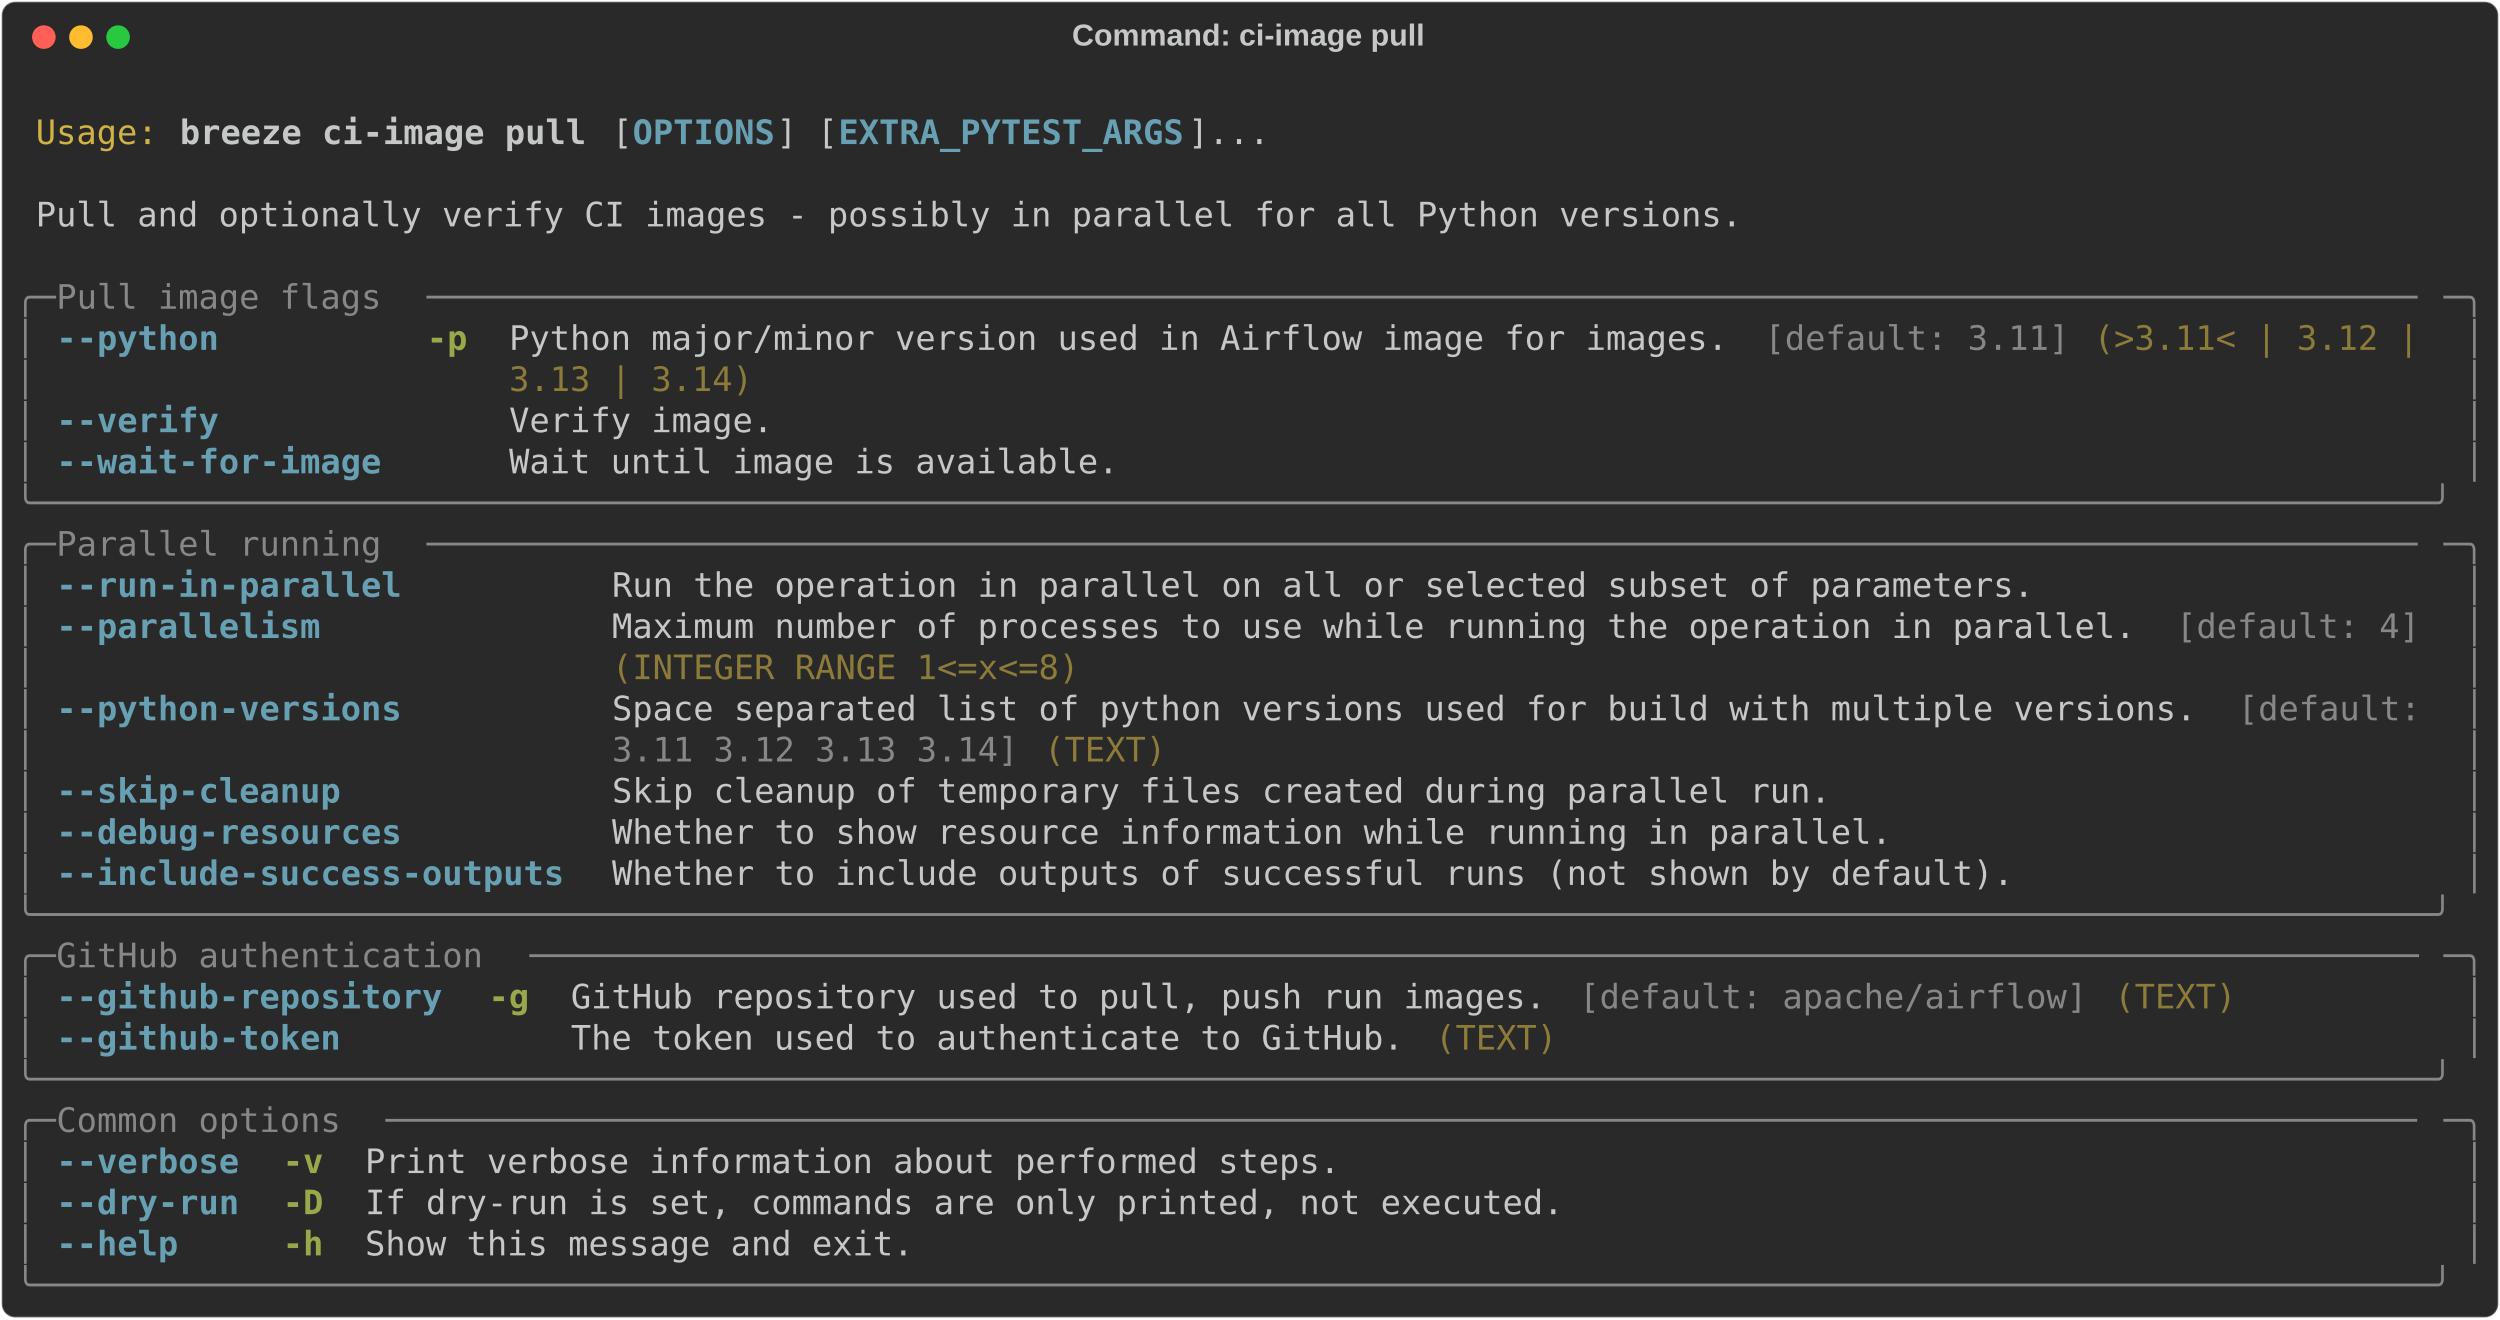
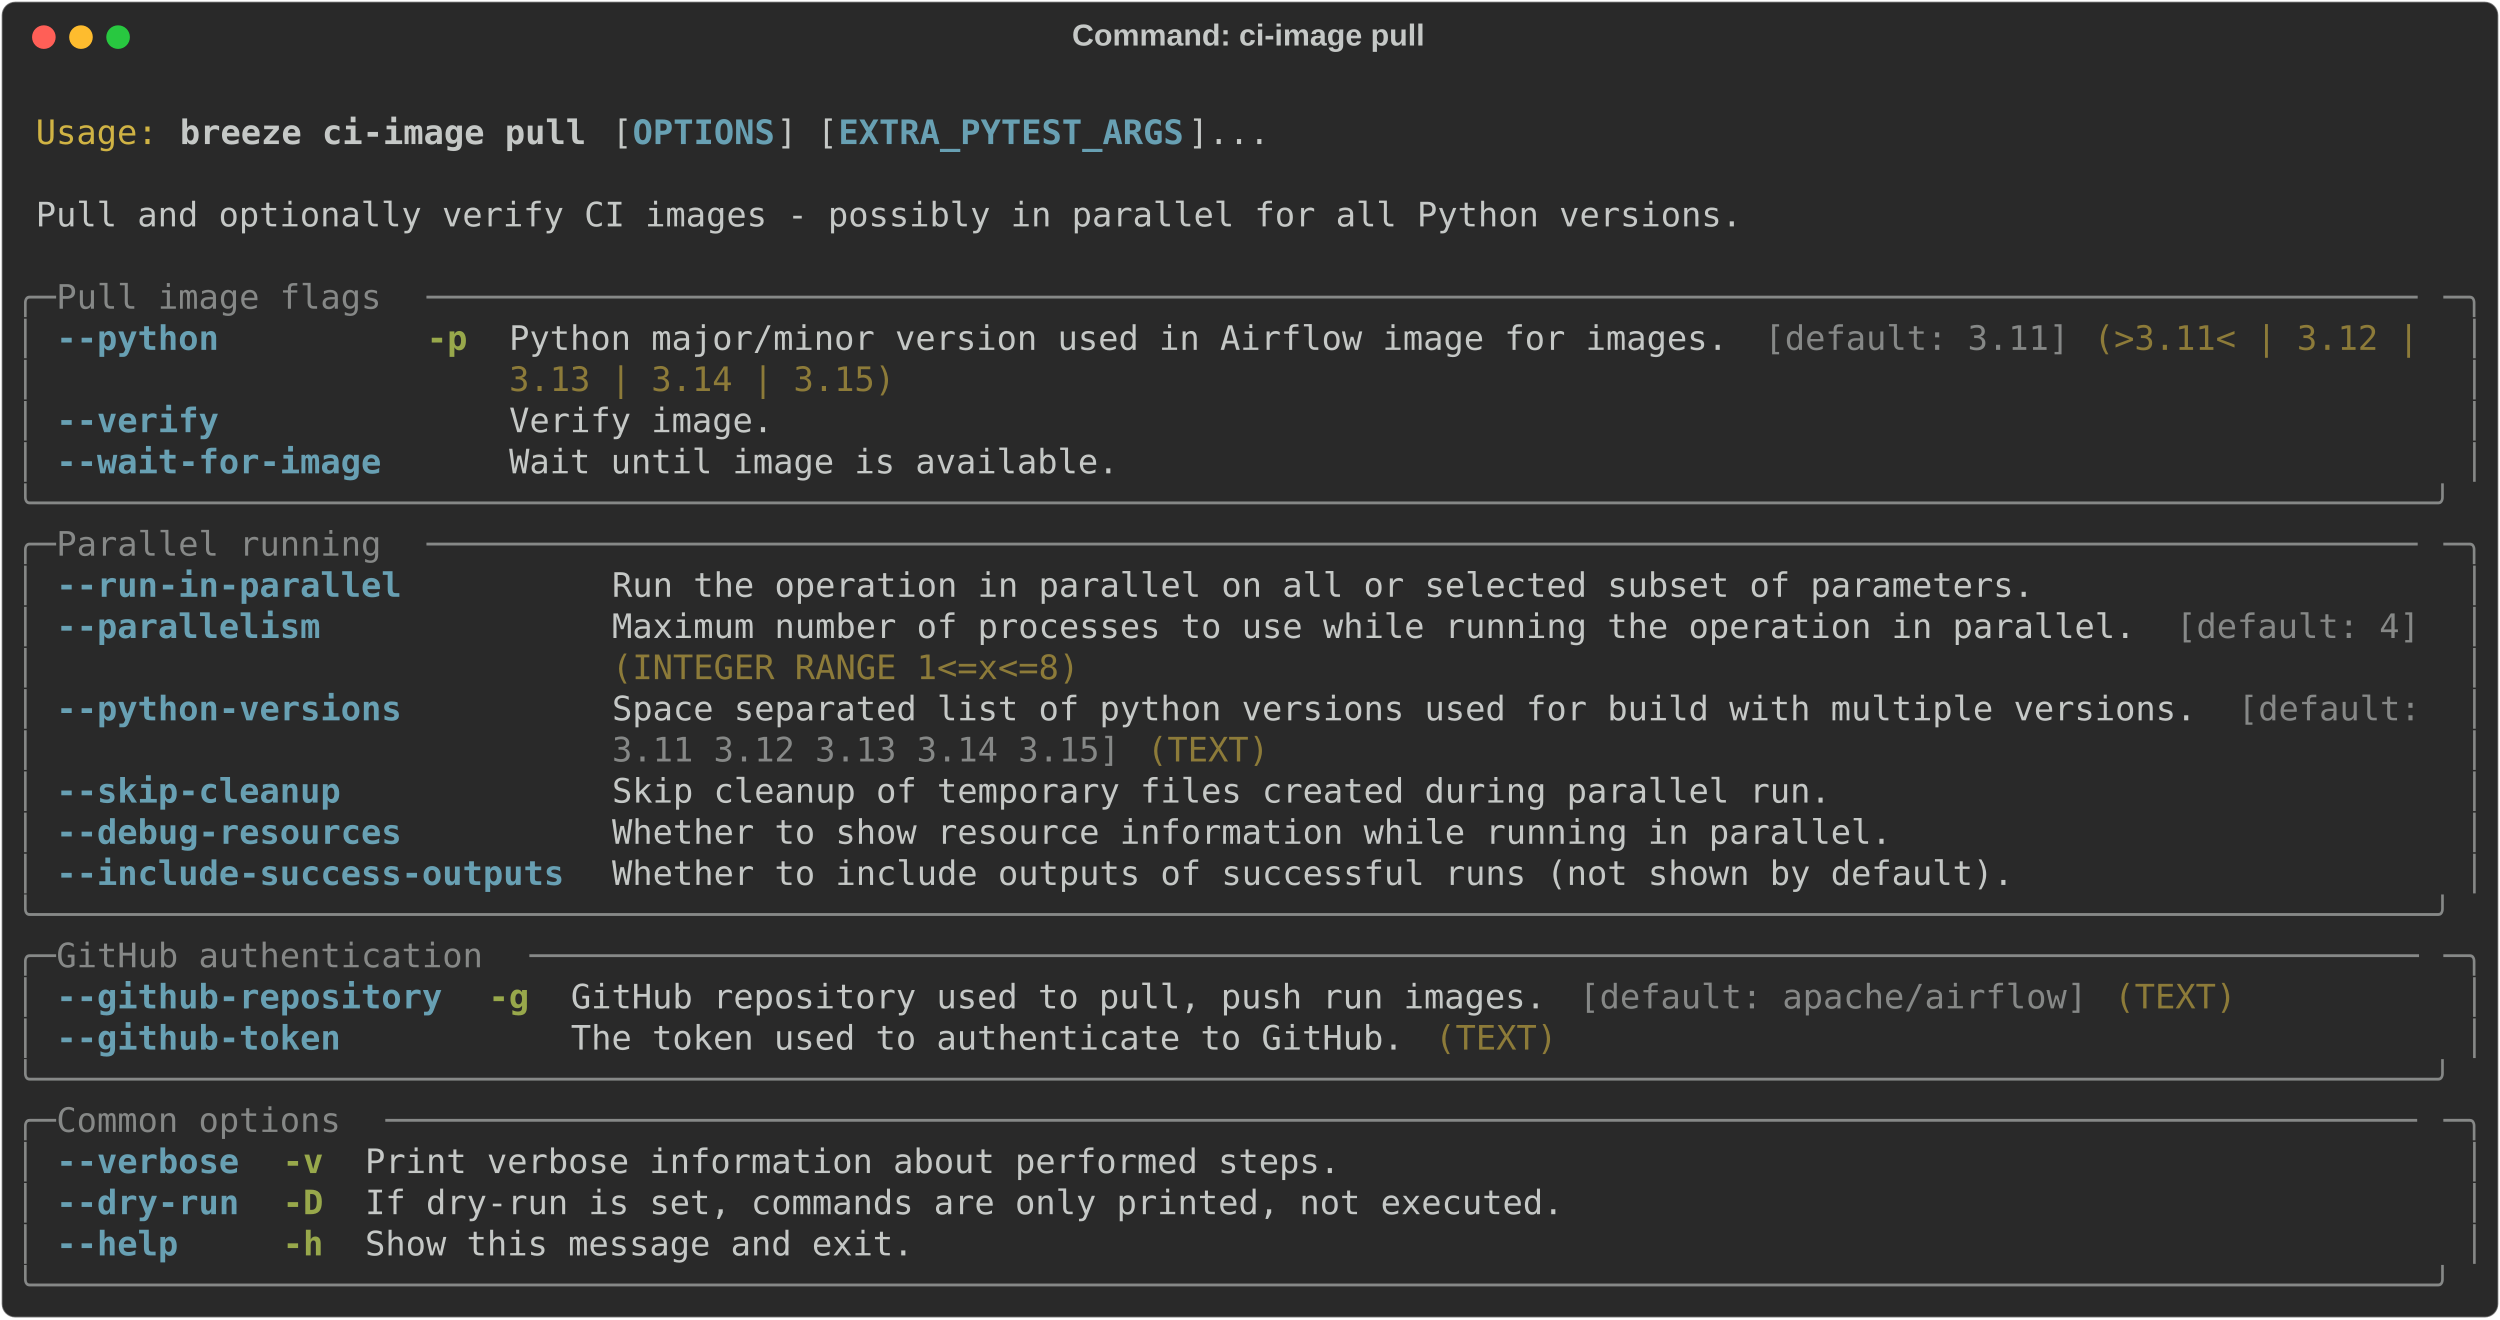
<svg xmlns="http://www.w3.org/2000/svg" class="rich-terminal" viewBox="0 0 1482 782.0">
  <style>

    @font-face {
        font-family: "Fira Code";
        src: local("FiraCode-Regular"),
                url("https://cdnjs.cloudflare.com/ajax/libs/firacode/6.2.0/woff2/FiraCode-Regular.woff2") format("woff2"),
                url("https://cdnjs.cloudflare.com/ajax/libs/firacode/6.2.0/woff/FiraCode-Regular.woff") format("woff");
        font-style: normal;
        font-weight: 400;
    }
    @font-face {
        font-family: "Fira Code";
        src: local("FiraCode-Bold"),
                url("https://cdnjs.cloudflare.com/ajax/libs/firacode/6.2.0/woff2/FiraCode-Bold.woff2") format("woff2"),
                url("https://cdnjs.cloudflare.com/ajax/libs/firacode/6.2.0/woff/FiraCode-Bold.woff") format("woff");
        font-style: bold;
        font-weight: 700;
    }

    .breeze-ci-image-pull-matrix {
        font-family: Fira Code, monospace;
        font-size: 20px;
        line-height: 24.4px;
        font-variant-east-asian: full-width;
    }

    .breeze-ci-image-pull-title {
        font-size: 18px;
        font-weight: bold;
        font-family: arial;
    }

    .breeze-ci-image-pull-r1 { fill: #c5c8c6 }
.breeze-ci-image-pull-r2 { fill: #d0b344 }
.breeze-ci-image-pull-r3 { fill: #c5c8c6;font-weight: bold }
.breeze-ci-image-pull-r4 { fill: #68a0b3;font-weight: bold }
.breeze-ci-image-pull-r5 { fill: #868887 }
.breeze-ci-image-pull-r6 { fill: #98a84b;font-weight: bold }
.breeze-ci-image-pull-r7 { fill: #8d7b39 }
    </style>
  <defs>
    <clipPath id="breeze-ci-image-pull-clip-terminal">
      <rect x="0" y="0" width="1463.0" height="731.0" />
    </clipPath>
    <clipPath id="breeze-ci-image-pull-line-0">
      <rect x="0" y="1.5" width="1464" height="24.65" />
    </clipPath>
    <clipPath id="breeze-ci-image-pull-line-1">
      <rect x="0" y="25.9" width="1464" height="24.65" />
    </clipPath>
    <clipPath id="breeze-ci-image-pull-line-2">
      <rect x="0" y="50.3" width="1464" height="24.65" />
    </clipPath>
    <clipPath id="breeze-ci-image-pull-line-3">
      <rect x="0" y="74.7" width="1464" height="24.65" />
    </clipPath>
    <clipPath id="breeze-ci-image-pull-line-4">
      <rect x="0" y="99.1" width="1464" height="24.65" />
    </clipPath>
    <clipPath id="breeze-ci-image-pull-line-5">
      <rect x="0" y="123.5" width="1464" height="24.65" />
    </clipPath>
    <clipPath id="breeze-ci-image-pull-line-6">
      <rect x="0" y="147.9" width="1464" height="24.65" />
    </clipPath>
    <clipPath id="breeze-ci-image-pull-line-7">
      <rect x="0" y="172.3" width="1464" height="24.65" />
    </clipPath>
    <clipPath id="breeze-ci-image-pull-line-8">
      <rect x="0" y="196.7" width="1464" height="24.65" />
    </clipPath>
    <clipPath id="breeze-ci-image-pull-line-9">
      <rect x="0" y="221.1" width="1464" height="24.65" />
    </clipPath>
    <clipPath id="breeze-ci-image-pull-line-10">
      <rect x="0" y="245.5" width="1464" height="24.65" />
    </clipPath>
    <clipPath id="breeze-ci-image-pull-line-11">
      <rect x="0" y="269.9" width="1464" height="24.65" />
    </clipPath>
    <clipPath id="breeze-ci-image-pull-line-12">
      <rect x="0" y="294.3" width="1464" height="24.65" />
    </clipPath>
    <clipPath id="breeze-ci-image-pull-line-13">
      <rect x="0" y="318.7" width="1464" height="24.65" />
    </clipPath>
    <clipPath id="breeze-ci-image-pull-line-14">
      <rect x="0" y="343.1" width="1464" height="24.65" />
    </clipPath>
    <clipPath id="breeze-ci-image-pull-line-15">
      <rect x="0" y="367.5" width="1464" height="24.65" />
    </clipPath>
    <clipPath id="breeze-ci-image-pull-line-16">
      <rect x="0" y="391.9" width="1464" height="24.65" />
    </clipPath>
    <clipPath id="breeze-ci-image-pull-line-17">
      <rect x="0" y="416.3" width="1464" height="24.65" />
    </clipPath>
    <clipPath id="breeze-ci-image-pull-line-18">
      <rect x="0" y="440.7" width="1464" height="24.65" />
    </clipPath>
    <clipPath id="breeze-ci-image-pull-line-19">
      <rect x="0" y="465.1" width="1464" height="24.65" />
    </clipPath>
    <clipPath id="breeze-ci-image-pull-line-20">
      <rect x="0" y="489.5" width="1464" height="24.65" />
    </clipPath>
    <clipPath id="breeze-ci-image-pull-line-21">
      <rect x="0" y="513.9" width="1464" height="24.65" />
    </clipPath>
    <clipPath id="breeze-ci-image-pull-line-22">
      <rect x="0" y="538.3" width="1464" height="24.65" />
    </clipPath>
    <clipPath id="breeze-ci-image-pull-line-23">
      <rect x="0" y="562.7" width="1464" height="24.65" />
    </clipPath>
    <clipPath id="breeze-ci-image-pull-line-24">
      <rect x="0" y="587.1" width="1464" height="24.65" />
    </clipPath>
    <clipPath id="breeze-ci-image-pull-line-25">
      <rect x="0" y="611.5" width="1464" height="24.65" />
    </clipPath>
    <clipPath id="breeze-ci-image-pull-line-26">
      <rect x="0" y="635.9" width="1464" height="24.65" />
    </clipPath>
    <clipPath id="breeze-ci-image-pull-line-27">
      <rect x="0" y="660.3" width="1464" height="24.65" />
    </clipPath>
    <clipPath id="breeze-ci-image-pull-line-28">
      <rect x="0" y="684.7" width="1464" height="24.65" />
    </clipPath>
  </defs>
  <rect fill="#292929" stroke="rgba(255,255,255,0.35)" stroke-width="1" x="1" y="1" width="1480" height="780" rx="8" />
  <text class="breeze-ci-image-pull-title" fill="#c5c8c6" text-anchor="middle" x="740" y="27">Command: ci-image pull</text>
  <g transform="translate(26,22)">
    <circle cx="0" cy="0" r="7" fill="#ff5f57" />
    <circle cx="22" cy="0" r="7" fill="#febc2e" />
    <circle cx="44" cy="0" r="7" fill="#28c840" />
  </g>
  <g transform="translate(9, 41)" clip-path="url(#breeze-ci-image-pull-clip-terminal)">
    <g class="breeze-ci-image-pull-matrix">
      <text class="breeze-ci-image-pull-r1" x="1464" y="20" textLength="12.2" clip-path="url(#breeze-ci-image-pull-line-0)">
</text>
      <text class="breeze-ci-image-pull-r2" x="12.2" y="44.4" textLength="73.2" clip-path="url(#breeze-ci-image-pull-line-1)">Usage:</text>
      <text class="breeze-ci-image-pull-r3" x="97.6" y="44.4" textLength="244" clip-path="url(#breeze-ci-image-pull-line-1)">breeze ci-image pull</text>
      <text class="breeze-ci-image-pull-r1" x="353.8" y="44.4" textLength="12.2" clip-path="url(#breeze-ci-image-pull-line-1)">[</text>
      <text class="breeze-ci-image-pull-r4" x="366" y="44.4" textLength="85.4" clip-path="url(#breeze-ci-image-pull-line-1)">OPTIONS</text>
      <text class="breeze-ci-image-pull-r1" x="451.4" y="44.4" textLength="36.6" clip-path="url(#breeze-ci-image-pull-line-1)">] [</text>
      <text class="breeze-ci-image-pull-r4" x="488" y="44.4" textLength="207.4" clip-path="url(#breeze-ci-image-pull-line-1)">EXTRA_PYTEST_ARGS</text>
      <text class="breeze-ci-image-pull-r1" x="695.4" y="44.4" textLength="48.8" clip-path="url(#breeze-ci-image-pull-line-1)">]...</text>
      <text class="breeze-ci-image-pull-r1" x="1464" y="44.4" textLength="12.2" clip-path="url(#breeze-ci-image-pull-line-1)">
</text>
      <text class="breeze-ci-image-pull-r1" x="1464" y="68.8" textLength="12.2" clip-path="url(#breeze-ci-image-pull-line-2)">
</text>
      <text class="breeze-ci-image-pull-r1" x="12.2" y="93.2" textLength="1024.8" clip-path="url(#breeze-ci-image-pull-line-3)">Pull and optionally verify CI images - possibly in parallel for all Python versions.</text>
      <text class="breeze-ci-image-pull-r1" x="1464" y="93.2" textLength="12.2" clip-path="url(#breeze-ci-image-pull-line-3)">
</text>
      <text class="breeze-ci-image-pull-r1" x="1464" y="117.6" textLength="12.2" clip-path="url(#breeze-ci-image-pull-line-4)">
</text>
      <text class="breeze-ci-image-pull-r5" x="0" y="142" textLength="24.4" clip-path="url(#breeze-ci-image-pull-line-5)">╭─</text>
      <text class="breeze-ci-image-pull-r5" x="24.4" y="142" textLength="219.6" clip-path="url(#breeze-ci-image-pull-line-5)"> Pull image flags </text>
      <text class="breeze-ci-image-pull-r5" x="244" y="142" textLength="1195.6" clip-path="url(#breeze-ci-image-pull-line-5)">──────────────────────────────────────────────────────────────────────────────────────────────────</text>
      <text class="breeze-ci-image-pull-r5" x="1439.6" y="142" textLength="24.4" clip-path="url(#breeze-ci-image-pull-line-5)">─╮</text>
      <text class="breeze-ci-image-pull-r1" x="1464" y="142" textLength="12.2" clip-path="url(#breeze-ci-image-pull-line-5)">
</text>
      <text class="breeze-ci-image-pull-r5" x="0" y="166.4" textLength="12.2" clip-path="url(#breeze-ci-image-pull-line-6)">│</text>
      <text class="breeze-ci-image-pull-r4" x="24.4" y="166.4" textLength="195.2" clip-path="url(#breeze-ci-image-pull-line-6)">--python        </text>
      <text class="breeze-ci-image-pull-r6" x="244" y="166.4" textLength="24.4" clip-path="url(#breeze-ci-image-pull-line-6)">-p</text>
      <text class="breeze-ci-image-pull-r1" x="292.8" y="166.4" textLength="744.2" clip-path="url(#breeze-ci-image-pull-line-6)">Python major/minor version used in Airflow image for images. </text>
      <text class="breeze-ci-image-pull-r5" x="1037" y="166.4" textLength="183" clip-path="url(#breeze-ci-image-pull-line-6)">[default: 3.11]</text>
      <text class="breeze-ci-image-pull-r7" x="1232.2" y="166.4" textLength="207.4" clip-path="url(#breeze-ci-image-pull-line-6)">(&gt;3.11&lt; | 3.12 | </text>
      <text class="breeze-ci-image-pull-r5" x="1451.8" y="166.4" textLength="12.2" clip-path="url(#breeze-ci-image-pull-line-6)">│</text>
      <text class="breeze-ci-image-pull-r1" x="1464" y="166.4" textLength="12.2" clip-path="url(#breeze-ci-image-pull-line-6)">
</text>
      <text class="breeze-ci-image-pull-r5" x="0" y="190.8" textLength="12.2" clip-path="url(#breeze-ci-image-pull-line-7)">│</text>
-       <text class="breeze-ci-image-pull-r7" x="292.8" y="190.8" textLength="146.4" clip-path="url(#breeze-ci-image-pull-line-7)">3.13 | 3.14)</text>
+       <text class="breeze-ci-image-pull-r7" x="292.8" y="190.8" textLength="231.8" clip-path="url(#breeze-ci-image-pull-line-7)">3.13 | 3.14 | 3.15)</text>
      <text class="breeze-ci-image-pull-r5" x="1451.8" y="190.8" textLength="12.2" clip-path="url(#breeze-ci-image-pull-line-7)">│</text>
      <text class="breeze-ci-image-pull-r1" x="1464" y="190.8" textLength="12.2" clip-path="url(#breeze-ci-image-pull-line-7)">
</text>
      <text class="breeze-ci-image-pull-r5" x="0" y="215.2" textLength="12.2" clip-path="url(#breeze-ci-image-pull-line-8)">│</text>
      <text class="breeze-ci-image-pull-r4" x="24.4" y="215.2" textLength="195.2" clip-path="url(#breeze-ci-image-pull-line-8)">--verify        </text>
      <text class="breeze-ci-image-pull-r1" x="292.8" y="215.2" textLength="158.6" clip-path="url(#breeze-ci-image-pull-line-8)">Verify image.</text>
      <text class="breeze-ci-image-pull-r5" x="1451.8" y="215.2" textLength="12.2" clip-path="url(#breeze-ci-image-pull-line-8)">│</text>
      <text class="breeze-ci-image-pull-r1" x="1464" y="215.2" textLength="12.2" clip-path="url(#breeze-ci-image-pull-line-8)">
</text>
      <text class="breeze-ci-image-pull-r5" x="0" y="239.6" textLength="12.2" clip-path="url(#breeze-ci-image-pull-line-9)">│</text>
      <text class="breeze-ci-image-pull-r4" x="24.4" y="239.6" textLength="195.2" clip-path="url(#breeze-ci-image-pull-line-9)">--wait-for-image</text>
      <text class="breeze-ci-image-pull-r1" x="292.8" y="239.6" textLength="366" clip-path="url(#breeze-ci-image-pull-line-9)">Wait until image is available.</text>
      <text class="breeze-ci-image-pull-r5" x="1451.8" y="239.6" textLength="12.2" clip-path="url(#breeze-ci-image-pull-line-9)">│</text>
      <text class="breeze-ci-image-pull-r1" x="1464" y="239.6" textLength="12.2" clip-path="url(#breeze-ci-image-pull-line-9)">
</text>
      <text class="breeze-ci-image-pull-r5" x="0" y="264" textLength="1464" clip-path="url(#breeze-ci-image-pull-line-10)">╰──────────────────────────────────────────────────────────────────────────────────────────────────────────────────────╯</text>
      <text class="breeze-ci-image-pull-r1" x="1464" y="264" textLength="12.2" clip-path="url(#breeze-ci-image-pull-line-10)">
</text>
      <text class="breeze-ci-image-pull-r5" x="0" y="288.4" textLength="24.4" clip-path="url(#breeze-ci-image-pull-line-11)">╭─</text>
      <text class="breeze-ci-image-pull-r5" x="24.4" y="288.4" textLength="219.6" clip-path="url(#breeze-ci-image-pull-line-11)"> Parallel running </text>
      <text class="breeze-ci-image-pull-r5" x="244" y="288.4" textLength="1195.6" clip-path="url(#breeze-ci-image-pull-line-11)">──────────────────────────────────────────────────────────────────────────────────────────────────</text>
      <text class="breeze-ci-image-pull-r5" x="1439.6" y="288.4" textLength="24.4" clip-path="url(#breeze-ci-image-pull-line-11)">─╮</text>
      <text class="breeze-ci-image-pull-r1" x="1464" y="288.4" textLength="12.2" clip-path="url(#breeze-ci-image-pull-line-11)">
</text>
      <text class="breeze-ci-image-pull-r5" x="0" y="312.8" textLength="12.2" clip-path="url(#breeze-ci-image-pull-line-12)">│</text>
      <text class="breeze-ci-image-pull-r4" x="24.4" y="312.8" textLength="305" clip-path="url(#breeze-ci-image-pull-line-12)">--run-in-parallel        </text>
      <text class="breeze-ci-image-pull-r1" x="353.8" y="312.8" textLength="854" clip-path="url(#breeze-ci-image-pull-line-12)">Run the operation in parallel on all or selected subset of parameters.</text>
      <text class="breeze-ci-image-pull-r5" x="1451.8" y="312.8" textLength="12.2" clip-path="url(#breeze-ci-image-pull-line-12)">│</text>
      <text class="breeze-ci-image-pull-r1" x="1464" y="312.8" textLength="12.2" clip-path="url(#breeze-ci-image-pull-line-12)">
</text>
      <text class="breeze-ci-image-pull-r5" x="0" y="337.2" textLength="12.2" clip-path="url(#breeze-ci-image-pull-line-13)">│</text>
      <text class="breeze-ci-image-pull-r4" x="24.4" y="337.2" textLength="305" clip-path="url(#breeze-ci-image-pull-line-13)">--parallelism            </text>
      <text class="breeze-ci-image-pull-r1" x="353.8" y="337.2" textLength="927.2" clip-path="url(#breeze-ci-image-pull-line-13)">Maximum number of processes to use while running the operation in parallel. </text>
      <text class="breeze-ci-image-pull-r5" x="1281" y="337.2" textLength="146.4" clip-path="url(#breeze-ci-image-pull-line-13)">[default: 4]</text>
      <text class="breeze-ci-image-pull-r5" x="1451.8" y="337.2" textLength="12.2" clip-path="url(#breeze-ci-image-pull-line-13)">│</text>
      <text class="breeze-ci-image-pull-r1" x="1464" y="337.2" textLength="12.2" clip-path="url(#breeze-ci-image-pull-line-13)">
</text>
      <text class="breeze-ci-image-pull-r5" x="0" y="361.6" textLength="12.2" clip-path="url(#breeze-ci-image-pull-line-14)">│</text>
      <text class="breeze-ci-image-pull-r7" x="353.8" y="361.6" textLength="280.6" clip-path="url(#breeze-ci-image-pull-line-14)">(INTEGER RANGE 1&lt;=x&lt;=8)</text>
      <text class="breeze-ci-image-pull-r5" x="1451.8" y="361.6" textLength="12.2" clip-path="url(#breeze-ci-image-pull-line-14)">│</text>
      <text class="breeze-ci-image-pull-r1" x="1464" y="361.6" textLength="12.2" clip-path="url(#breeze-ci-image-pull-line-14)">
</text>
      <text class="breeze-ci-image-pull-r5" x="0" y="386" textLength="12.2" clip-path="url(#breeze-ci-image-pull-line-15)">│</text>
      <text class="breeze-ci-image-pull-r4" x="24.4" y="386" textLength="305" clip-path="url(#breeze-ci-image-pull-line-15)">--python-versions        </text>
      <text class="breeze-ci-image-pull-r1" x="353.8" y="386" textLength="963.8" clip-path="url(#breeze-ci-image-pull-line-15)">Space separated list of python versions used for build with multiple versions. </text>
      <text class="breeze-ci-image-pull-r5" x="1317.6" y="386" textLength="122" clip-path="url(#breeze-ci-image-pull-line-15)">[default: </text>
      <text class="breeze-ci-image-pull-r5" x="1451.8" y="386" textLength="12.2" clip-path="url(#breeze-ci-image-pull-line-15)">│</text>
      <text class="breeze-ci-image-pull-r1" x="1464" y="386" textLength="12.2" clip-path="url(#breeze-ci-image-pull-line-15)">
</text>
      <text class="breeze-ci-image-pull-r5" x="0" y="410.4" textLength="12.2" clip-path="url(#breeze-ci-image-pull-line-16)">│</text>
-       <text class="breeze-ci-image-pull-r5" x="353.8" y="410.4" textLength="244" clip-path="url(#breeze-ci-image-pull-line-16)">3.11 3.12 3.13 3.14]</text>
-       <text class="breeze-ci-image-pull-r7" x="610" y="410.4" textLength="73.2" clip-path="url(#breeze-ci-image-pull-line-16)">(TEXT)</text>
+       <text class="breeze-ci-image-pull-r5" x="353.8" y="410.4" textLength="305" clip-path="url(#breeze-ci-image-pull-line-16)">3.11 3.12 3.13 3.14 3.15]</text>
+       <text class="breeze-ci-image-pull-r7" x="671" y="410.4" textLength="73.2" clip-path="url(#breeze-ci-image-pull-line-16)">(TEXT)</text>
      <text class="breeze-ci-image-pull-r5" x="1451.8" y="410.4" textLength="12.2" clip-path="url(#breeze-ci-image-pull-line-16)">│</text>
      <text class="breeze-ci-image-pull-r1" x="1464" y="410.4" textLength="12.2" clip-path="url(#breeze-ci-image-pull-line-16)">
</text>
      <text class="breeze-ci-image-pull-r5" x="0" y="434.8" textLength="12.2" clip-path="url(#breeze-ci-image-pull-line-17)">│</text>
      <text class="breeze-ci-image-pull-r4" x="24.4" y="434.8" textLength="305" clip-path="url(#breeze-ci-image-pull-line-17)">--skip-cleanup           </text>
      <text class="breeze-ci-image-pull-r1" x="353.8" y="434.8" textLength="732" clip-path="url(#breeze-ci-image-pull-line-17)">Skip cleanup of temporary files created during parallel run.</text>
      <text class="breeze-ci-image-pull-r5" x="1451.8" y="434.8" textLength="12.2" clip-path="url(#breeze-ci-image-pull-line-17)">│</text>
      <text class="breeze-ci-image-pull-r1" x="1464" y="434.8" textLength="12.2" clip-path="url(#breeze-ci-image-pull-line-17)">
</text>
      <text class="breeze-ci-image-pull-r5" x="0" y="459.2" textLength="12.2" clip-path="url(#breeze-ci-image-pull-line-18)">│</text>
      <text class="breeze-ci-image-pull-r4" x="24.4" y="459.2" textLength="305" clip-path="url(#breeze-ci-image-pull-line-18)">--debug-resources        </text>
      <text class="breeze-ci-image-pull-r1" x="353.8" y="459.2" textLength="768.6" clip-path="url(#breeze-ci-image-pull-line-18)">Whether to show resource information while running in parallel.</text>
      <text class="breeze-ci-image-pull-r5" x="1451.8" y="459.2" textLength="12.2" clip-path="url(#breeze-ci-image-pull-line-18)">│</text>
      <text class="breeze-ci-image-pull-r1" x="1464" y="459.2" textLength="12.2" clip-path="url(#breeze-ci-image-pull-line-18)">
</text>
      <text class="breeze-ci-image-pull-r5" x="0" y="483.6" textLength="12.2" clip-path="url(#breeze-ci-image-pull-line-19)">│</text>
      <text class="breeze-ci-image-pull-r4" x="24.4" y="483.6" textLength="305" clip-path="url(#breeze-ci-image-pull-line-19)">--include-success-outputs</text>
      <text class="breeze-ci-image-pull-r1" x="353.8" y="483.6" textLength="841.8" clip-path="url(#breeze-ci-image-pull-line-19)">Whether to include outputs of successful runs (not shown by default).</text>
      <text class="breeze-ci-image-pull-r5" x="1451.8" y="483.6" textLength="12.2" clip-path="url(#breeze-ci-image-pull-line-19)">│</text>
      <text class="breeze-ci-image-pull-r1" x="1464" y="483.6" textLength="12.2" clip-path="url(#breeze-ci-image-pull-line-19)">
</text>
      <text class="breeze-ci-image-pull-r5" x="0" y="508" textLength="1464" clip-path="url(#breeze-ci-image-pull-line-20)">╰──────────────────────────────────────────────────────────────────────────────────────────────────────────────────────╯</text>
      <text class="breeze-ci-image-pull-r1" x="1464" y="508" textLength="12.2" clip-path="url(#breeze-ci-image-pull-line-20)">
</text>
      <text class="breeze-ci-image-pull-r5" x="0" y="532.4" textLength="24.4" clip-path="url(#breeze-ci-image-pull-line-21)">╭─</text>
      <text class="breeze-ci-image-pull-r5" x="24.4" y="532.4" textLength="280.6" clip-path="url(#breeze-ci-image-pull-line-21)"> GitHub authentication </text>
      <text class="breeze-ci-image-pull-r5" x="305" y="532.4" textLength="1134.6" clip-path="url(#breeze-ci-image-pull-line-21)">─────────────────────────────────────────────────────────────────────────────────────────────</text>
      <text class="breeze-ci-image-pull-r5" x="1439.6" y="532.4" textLength="24.4" clip-path="url(#breeze-ci-image-pull-line-21)">─╮</text>
      <text class="breeze-ci-image-pull-r1" x="1464" y="532.4" textLength="12.2" clip-path="url(#breeze-ci-image-pull-line-21)">
</text>
      <text class="breeze-ci-image-pull-r5" x="0" y="556.8" textLength="12.2" clip-path="url(#breeze-ci-image-pull-line-22)">│</text>
      <text class="breeze-ci-image-pull-r4" x="24.4" y="556.8" textLength="231.8" clip-path="url(#breeze-ci-image-pull-line-22)">--github-repository</text>
      <text class="breeze-ci-image-pull-r6" x="280.6" y="556.8" textLength="24.4" clip-path="url(#breeze-ci-image-pull-line-22)">-g</text>
      <text class="breeze-ci-image-pull-r1" x="329.4" y="556.8" textLength="597.8" clip-path="url(#breeze-ci-image-pull-line-22)">GitHub repository used to pull, push run images. </text>
      <text class="breeze-ci-image-pull-r5" x="927.2" y="556.8" textLength="305" clip-path="url(#breeze-ci-image-pull-line-22)">[default: apache/airflow]</text>
      <text class="breeze-ci-image-pull-r7" x="1244.4" y="556.8" textLength="73.2" clip-path="url(#breeze-ci-image-pull-line-22)">(TEXT)</text>
      <text class="breeze-ci-image-pull-r5" x="1451.8" y="556.8" textLength="12.2" clip-path="url(#breeze-ci-image-pull-line-22)">│</text>
      <text class="breeze-ci-image-pull-r1" x="1464" y="556.8" textLength="12.2" clip-path="url(#breeze-ci-image-pull-line-22)">
</text>
      <text class="breeze-ci-image-pull-r5" x="0" y="581.2" textLength="12.2" clip-path="url(#breeze-ci-image-pull-line-23)">│</text>
      <text class="breeze-ci-image-pull-r4" x="24.4" y="581.2" textLength="231.8" clip-path="url(#breeze-ci-image-pull-line-23)">--github-token     </text>
      <text class="breeze-ci-image-pull-r1" x="329.4" y="581.2" textLength="512.4" clip-path="url(#breeze-ci-image-pull-line-23)">The token used to authenticate to GitHub. </text>
      <text class="breeze-ci-image-pull-r7" x="841.8" y="581.2" textLength="73.2" clip-path="url(#breeze-ci-image-pull-line-23)">(TEXT)</text>
      <text class="breeze-ci-image-pull-r5" x="1451.8" y="581.2" textLength="12.2" clip-path="url(#breeze-ci-image-pull-line-23)">│</text>
      <text class="breeze-ci-image-pull-r1" x="1464" y="581.2" textLength="12.2" clip-path="url(#breeze-ci-image-pull-line-23)">
</text>
      <text class="breeze-ci-image-pull-r5" x="0" y="605.6" textLength="1464" clip-path="url(#breeze-ci-image-pull-line-24)">╰──────────────────────────────────────────────────────────────────────────────────────────────────────────────────────╯</text>
      <text class="breeze-ci-image-pull-r1" x="1464" y="605.6" textLength="12.2" clip-path="url(#breeze-ci-image-pull-line-24)">
</text>
      <text class="breeze-ci-image-pull-r5" x="0" y="630" textLength="24.4" clip-path="url(#breeze-ci-image-pull-line-25)">╭─</text>
      <text class="breeze-ci-image-pull-r5" x="24.4" y="630" textLength="195.2" clip-path="url(#breeze-ci-image-pull-line-25)"> Common options </text>
      <text class="breeze-ci-image-pull-r5" x="219.6" y="630" textLength="1220" clip-path="url(#breeze-ci-image-pull-line-25)">────────────────────────────────────────────────────────────────────────────────────────────────────</text>
      <text class="breeze-ci-image-pull-r5" x="1439.6" y="630" textLength="24.4" clip-path="url(#breeze-ci-image-pull-line-25)">─╮</text>
      <text class="breeze-ci-image-pull-r1" x="1464" y="630" textLength="12.2" clip-path="url(#breeze-ci-image-pull-line-25)">
</text>
      <text class="breeze-ci-image-pull-r5" x="0" y="654.4" textLength="12.2" clip-path="url(#breeze-ci-image-pull-line-26)">│</text>
      <text class="breeze-ci-image-pull-r4" x="24.4" y="654.4" textLength="109.8" clip-path="url(#breeze-ci-image-pull-line-26)">--verbose</text>
      <text class="breeze-ci-image-pull-r6" x="158.6" y="654.4" textLength="24.4" clip-path="url(#breeze-ci-image-pull-line-26)">-v</text>
      <text class="breeze-ci-image-pull-r1" x="207.4" y="654.4" textLength="585.6" clip-path="url(#breeze-ci-image-pull-line-26)">Print verbose information about performed steps.</text>
      <text class="breeze-ci-image-pull-r5" x="1451.8" y="654.4" textLength="12.2" clip-path="url(#breeze-ci-image-pull-line-26)">│</text>
      <text class="breeze-ci-image-pull-r1" x="1464" y="654.4" textLength="12.2" clip-path="url(#breeze-ci-image-pull-line-26)">
</text>
      <text class="breeze-ci-image-pull-r5" x="0" y="678.8" textLength="12.2" clip-path="url(#breeze-ci-image-pull-line-27)">│</text>
      <text class="breeze-ci-image-pull-r4" x="24.4" y="678.8" textLength="109.8" clip-path="url(#breeze-ci-image-pull-line-27)">--dry-run</text>
      <text class="breeze-ci-image-pull-r6" x="158.6" y="678.8" textLength="24.4" clip-path="url(#breeze-ci-image-pull-line-27)">-D</text>
      <text class="breeze-ci-image-pull-r1" x="207.4" y="678.8" textLength="719.8" clip-path="url(#breeze-ci-image-pull-line-27)">If dry-run is set, commands are only printed, not executed.</text>
      <text class="breeze-ci-image-pull-r5" x="1451.8" y="678.8" textLength="12.2" clip-path="url(#breeze-ci-image-pull-line-27)">│</text>
      <text class="breeze-ci-image-pull-r1" x="1464" y="678.8" textLength="12.2" clip-path="url(#breeze-ci-image-pull-line-27)">
</text>
      <text class="breeze-ci-image-pull-r5" x="0" y="703.2" textLength="12.2" clip-path="url(#breeze-ci-image-pull-line-28)">│</text>
      <text class="breeze-ci-image-pull-r4" x="24.4" y="703.2" textLength="109.8" clip-path="url(#breeze-ci-image-pull-line-28)">--help   </text>
      <text class="breeze-ci-image-pull-r6" x="158.6" y="703.2" textLength="24.4" clip-path="url(#breeze-ci-image-pull-line-28)">-h</text>
      <text class="breeze-ci-image-pull-r1" x="207.4" y="703.2" textLength="329.4" clip-path="url(#breeze-ci-image-pull-line-28)">Show this message and exit.</text>
      <text class="breeze-ci-image-pull-r5" x="1451.8" y="703.2" textLength="12.2" clip-path="url(#breeze-ci-image-pull-line-28)">│</text>
      <text class="breeze-ci-image-pull-r1" x="1464" y="703.2" textLength="12.2" clip-path="url(#breeze-ci-image-pull-line-28)">
</text>
      <text class="breeze-ci-image-pull-r5" x="0" y="727.6" textLength="1464" clip-path="url(#breeze-ci-image-pull-line-29)">╰──────────────────────────────────────────────────────────────────────────────────────────────────────────────────────╯</text>
      <text class="breeze-ci-image-pull-r1" x="1464" y="727.6" textLength="12.2" clip-path="url(#breeze-ci-image-pull-line-29)">
</text>
    </g>
  </g>
</svg>
